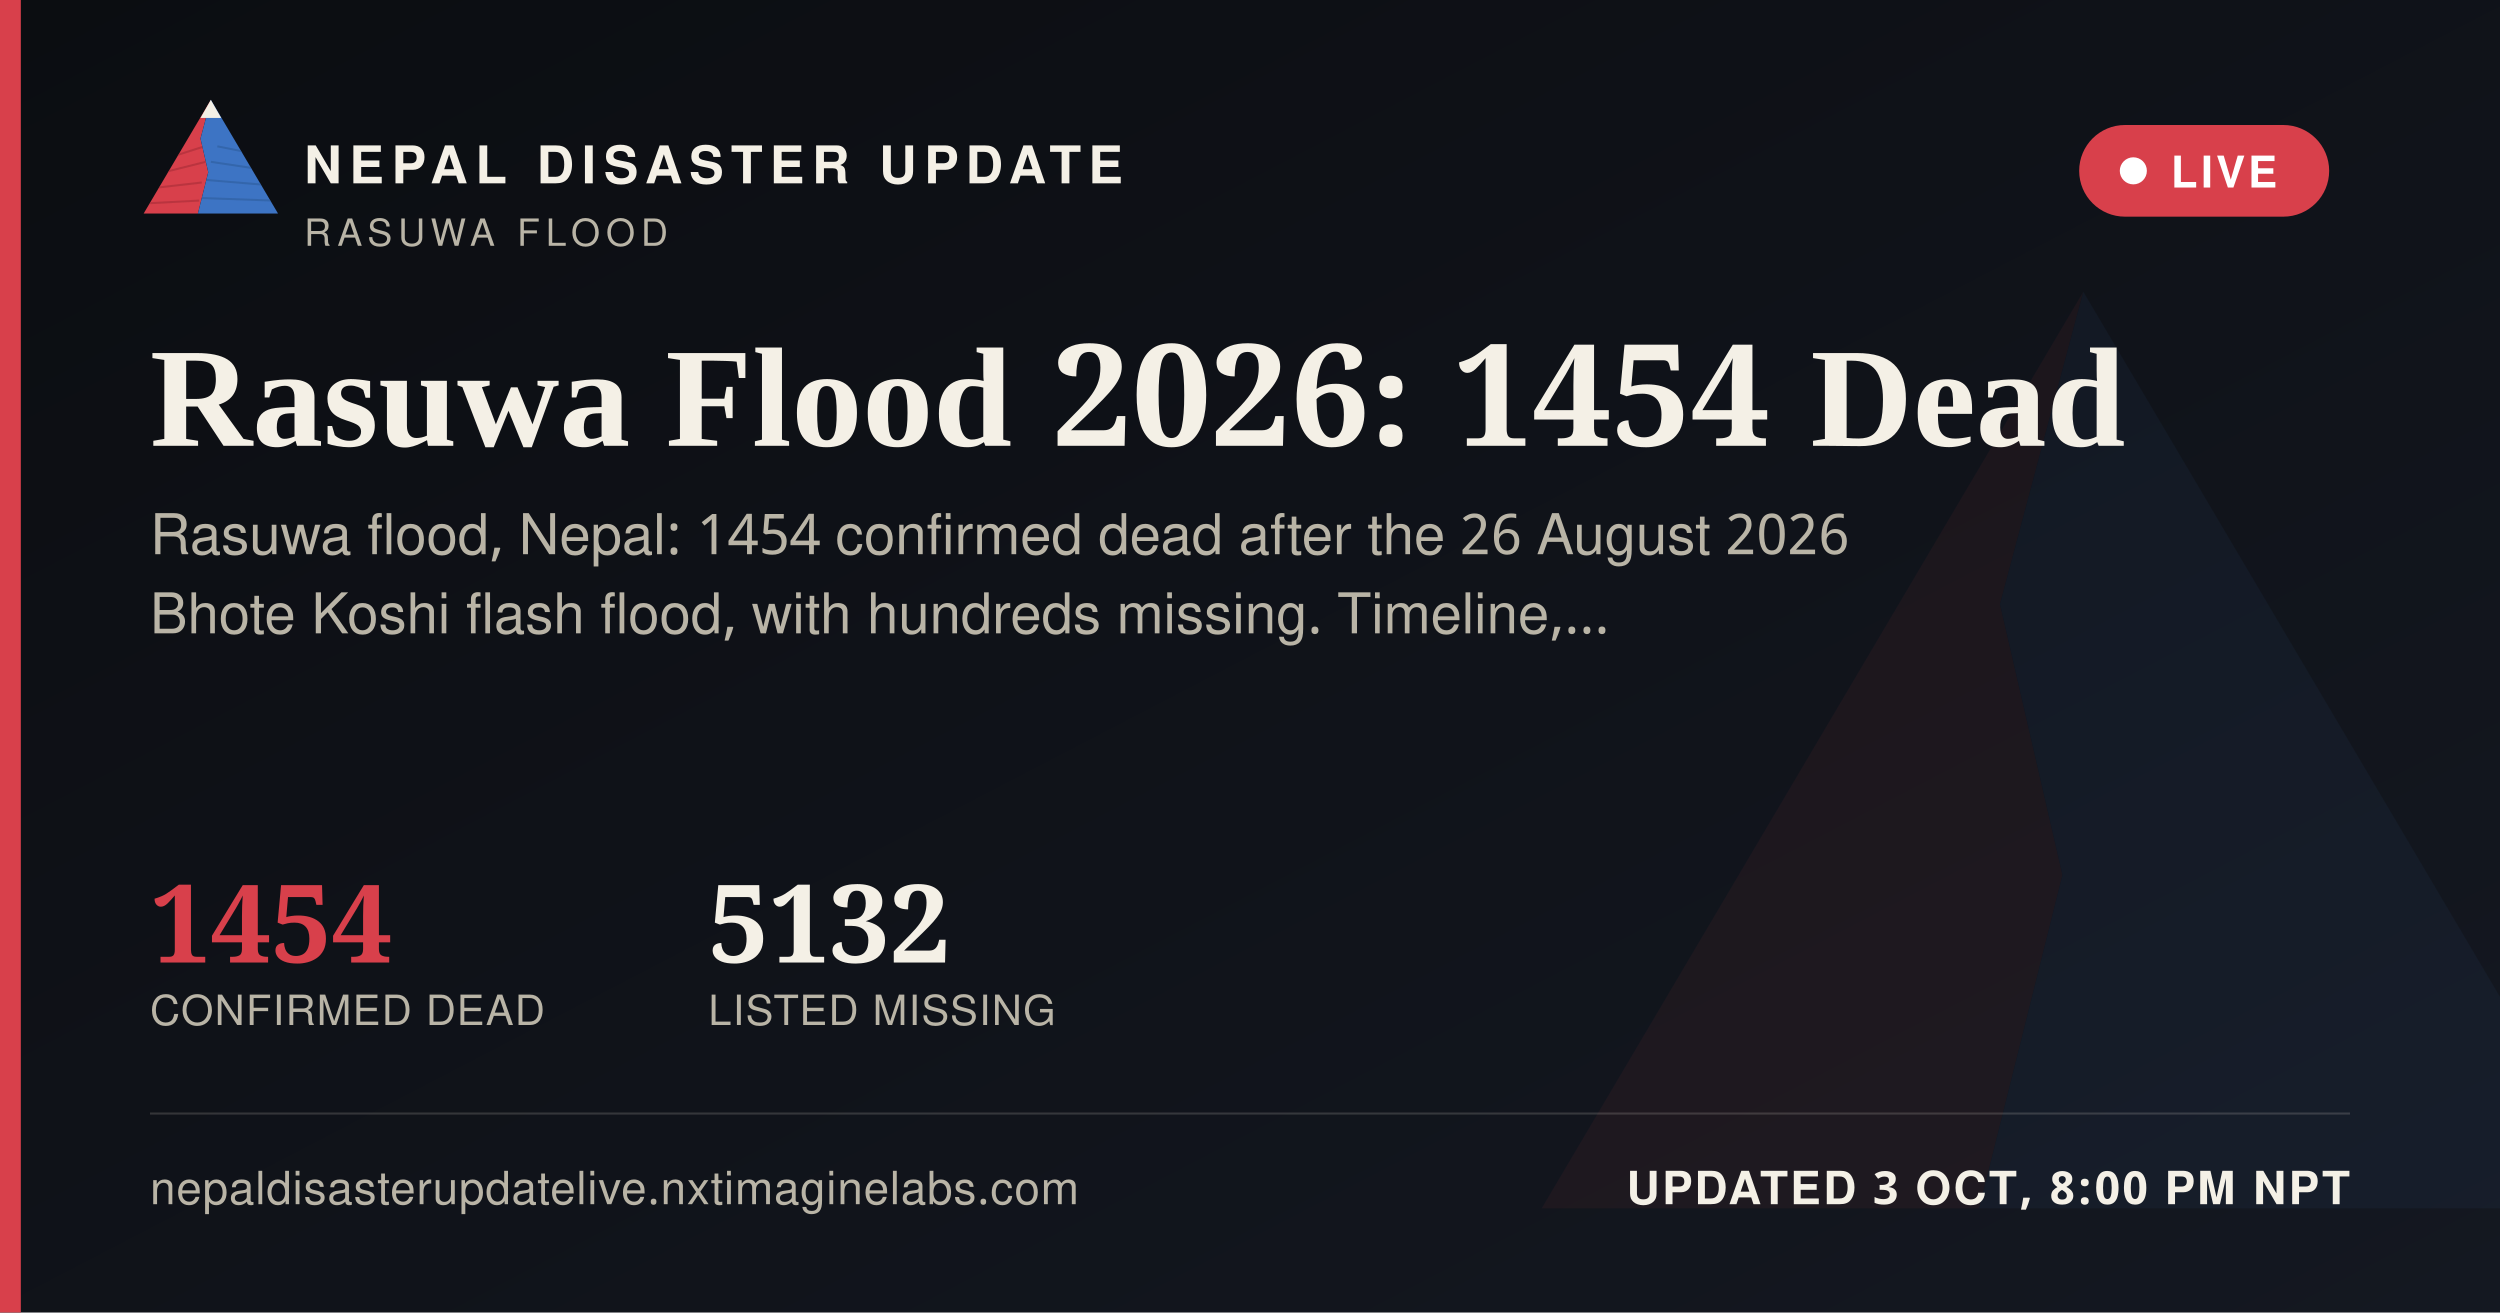
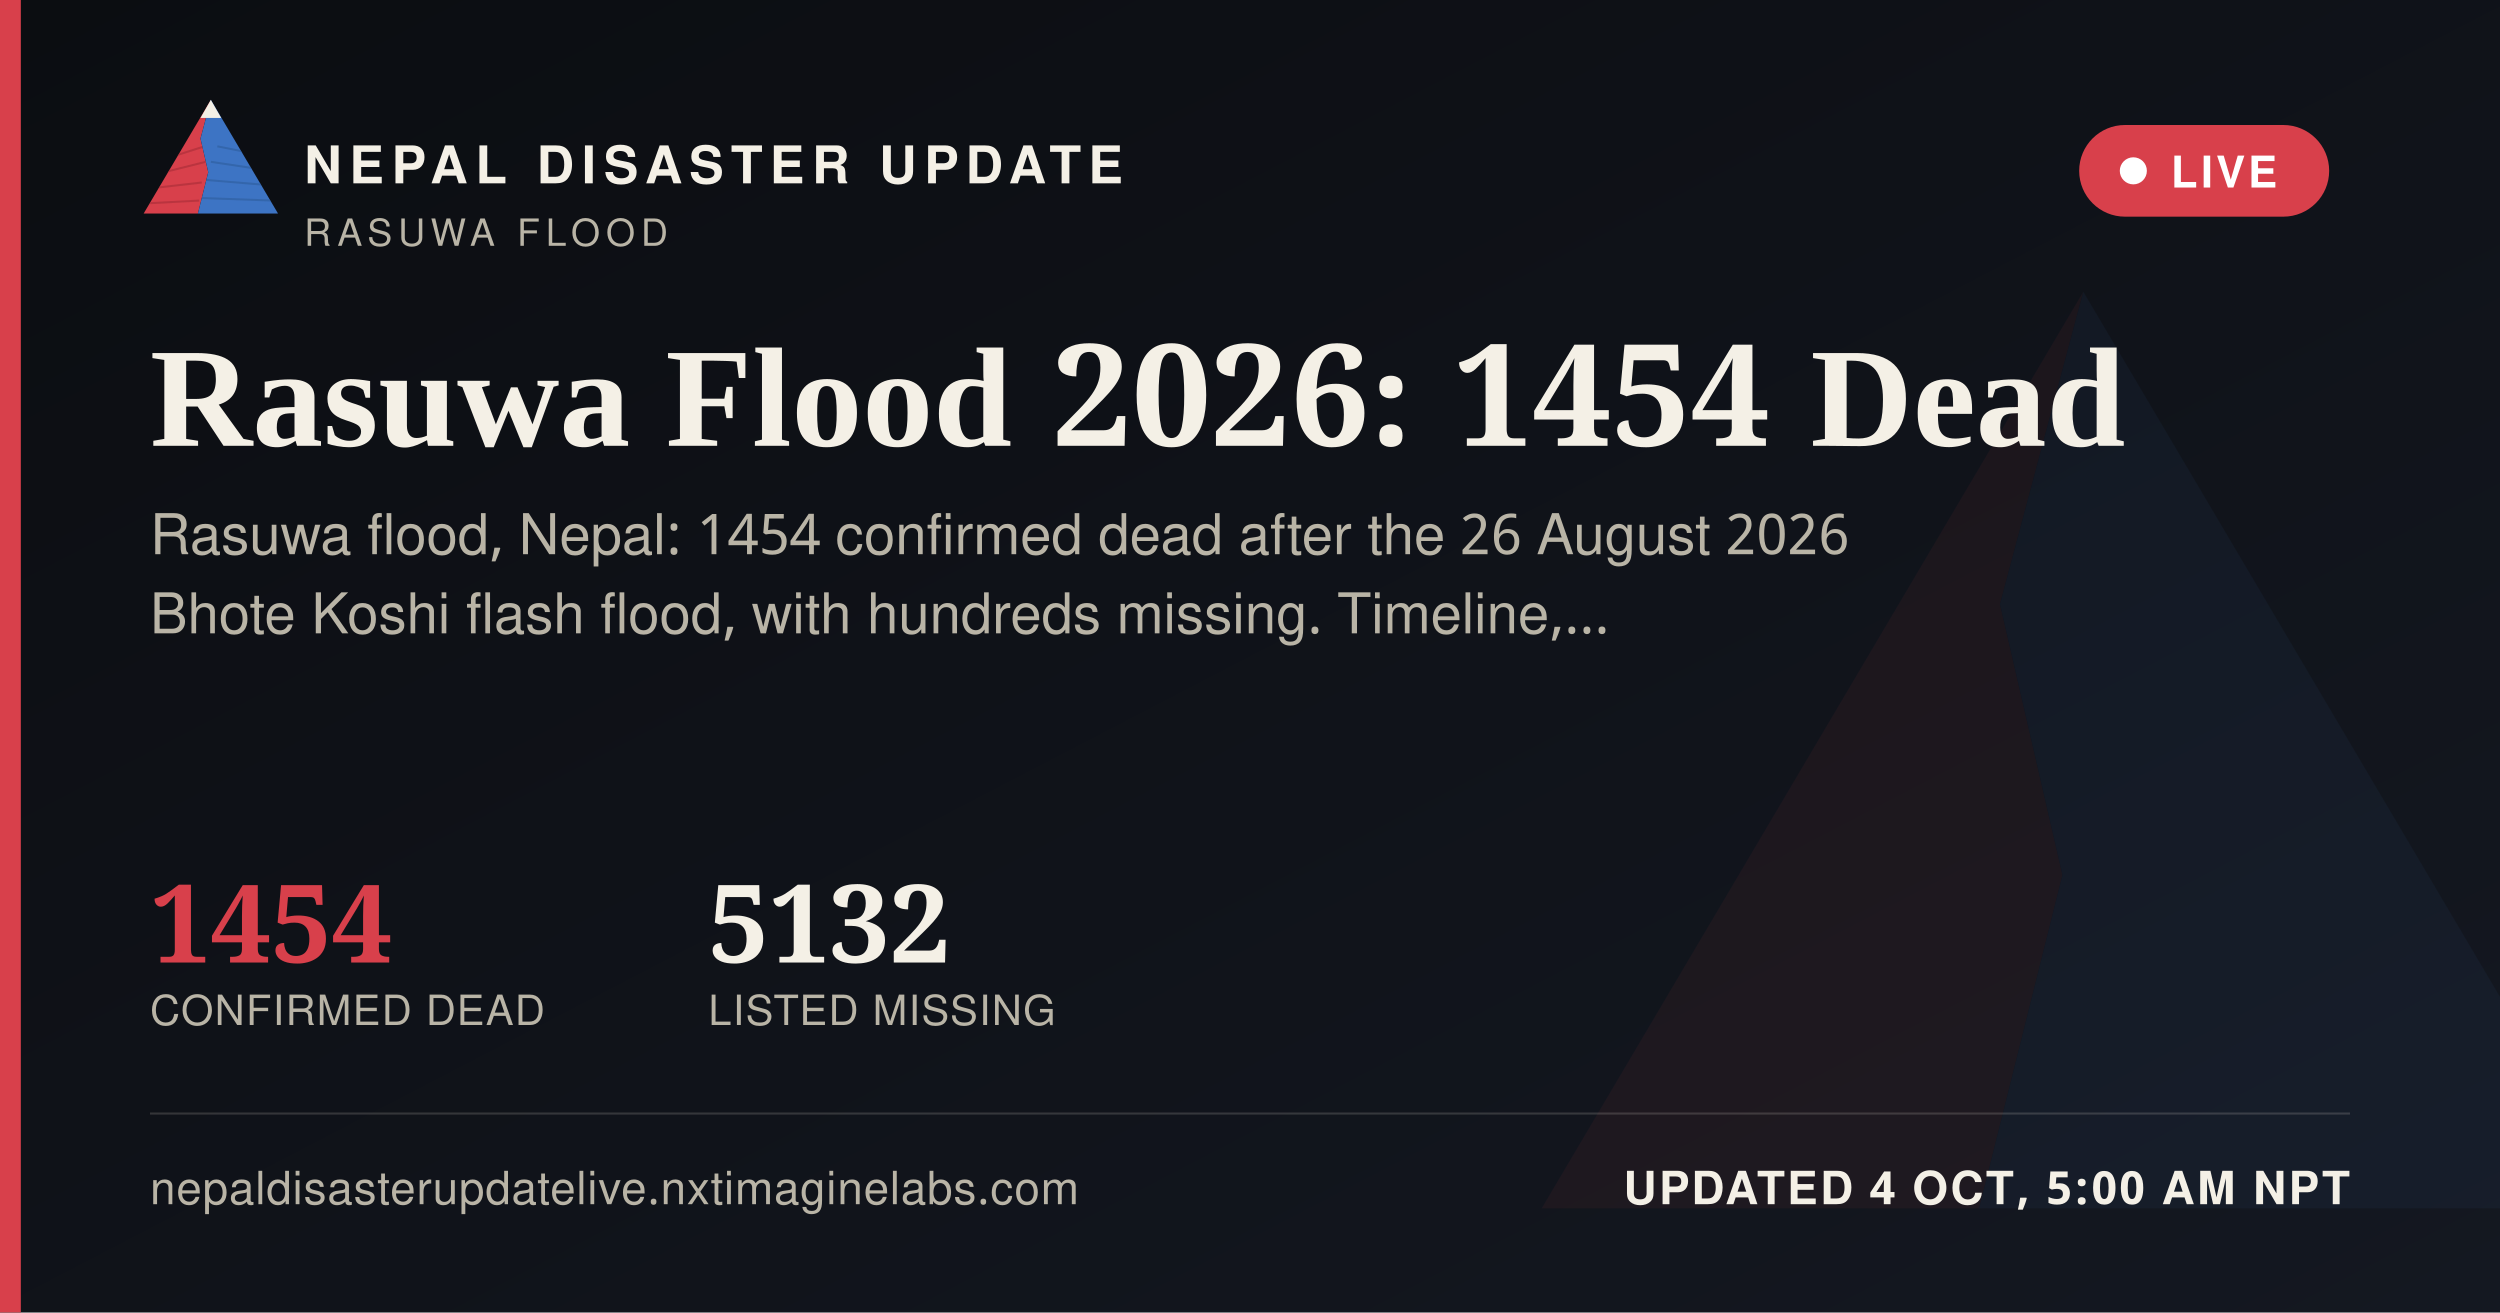
<svg xmlns="http://www.w3.org/2000/svg" width="1200" height="630" viewBox="0 0 1200 630">
  <defs>
    <linearGradient id="ogbg" x1="0" y1="0" x2="1" y2="1">
      <stop offset="0" stop-color="#0B0D11" />
      <stop offset="1" stop-color="#141821" />
    </linearGradient>
  </defs>
  <rect width="1200" height="630" fill="url(#ogbg)" />
  <g transform="translate(700,60) scale(5)" opacity="0.06">
    <polygon points="60,16 52,46 58,72 50,104 8,104" fill="#D8404B" />
    <polygon points="60,16 112,104 50,104 58,72 52,46" fill="#3D74C4" />
  </g>
  <rect x="0" y="0" width="10" height="630" fill="#D8404B" />
  <g transform="translate(64,38) scale(0.62)">
    <g>
      <defs>
        <clipPath id="ogLc">
          <polygon points="60,16 52,46 58,72 50,104 8,104" />
        </clipPath>
        <clipPath id="ogRc">
          <polygon points="60,16 112,104 50,104 58,72 52,46" />
        </clipPath>
      </defs>
      <polygon points="60,16 52,46 58,72 50,104 8,104" fill="#D8404B" />
      <g clip-path="url(#ogLc)" stroke="#A32A34" stroke-width="1.6" fill="none" opacity="0.55">
        <path d="M30,60 L55,52" />
        <path d="M24,72 L56,64" />
        <path d="M18,84 L53,80" />
        <path d="M13,96 L51,94" />
      </g>
      <polygon points="60,16 112,104 50,104 58,72 52,46" fill="#3D74C4" />
      <g clip-path="url(#ogRc)" stroke="#2A5793" stroke-width="1.6" fill="none" opacity="0.5">
        <path d="M65,52 L95,58" />
        <path d="M60,64 L100,70" />
        <path d="M56,78 L104,82" />
        <path d="M52,92 L108,94" />
      </g>
      <polygon points="60,16 52,30 68,30" fill="#F4F0E6" />
    </g>
  </g>
  <text x="146" y="88" font-family="'Public Sans', 'Noto Sans Devanagari', 'Helvetica Neue', Helvetica, Arial, sans-serif" font-size="25" font-weight="800" letter-spacing="3.6" fill="#F4F0E6">NEPAL DISASTER UPDATE</text>
  <text x="146" y="118" font-family="'Public Sans', 'Noto Sans Devanagari', 'Helvetica Neue', Helvetica, Arial, sans-serif" font-size="18" letter-spacing="2.8" fill="#B9B4A6">RASUWA FLOOD</text>
  <g>
    <rect x="998" y="60" width="120" height="44" rx="22" fill="#D8404B" stroke="none" />
    <circle cx="1024" cy="82" r="6.5" fill="#FFFFFF" />
    <text x="1042" y="90" font-family="'Public Sans', 'Noto Sans Devanagari', 'Helvetica Neue', Helvetica, Arial, sans-serif" font-size="21" font-weight="700" letter-spacing="1.6" fill="#FFFFFF">LIVE</text>
  </g>
  <text x="72" y="214" font-family="Newsreader, 'Noto Serif Devanagari', Georgia, 'Times New Roman', serif" font-size="68" font-weight="600" fill="#F4F0E6">Rasuwa Flood 2026: 1454 Dead</text>
  <text x="72" y="266" font-family="'Public Sans', 'Noto Sans Devanagari', 'Helvetica Neue', Helvetica, Arial, sans-serif" font-size="27" fill="#B9B4A6">Rasuwa flood, Nepal: 1454 confirmed dead after the 26 August 2026</text>
  <text x="72" y="304" font-family="'Public Sans', 'Noto Sans Devanagari', 'Helvetica Neue', Helvetica, Arial, sans-serif" font-size="27" fill="#B9B4A6">Bhote Koshi flash flood, with hundreds missing. Timeline,…</text>
  <g transform="translate(72,462)">
    <text x="0" y="0" font-family="Newsreader, 'Noto Serif Devanagari', Georgia, 'Times New Roman', serif" font-size="52" font-weight="600" fill="#D8404B">1454</text>
    <text x="0" y="30" font-family="'Public Sans', 'Noto Sans Devanagari', 'Helvetica Neue', Helvetica, Arial, sans-serif" font-size="20" letter-spacing="0.6" fill="#B9B4A6">CONFIRMED DEAD</text>
    <text x="268" y="0" font-family="Newsreader, 'Noto Serif Devanagari', Georgia, 'Times New Roman', serif" font-size="52" font-weight="600" fill="#F4F0E6">5132</text>
    <text x="268" y="30" font-family="'Public Sans', 'Noto Sans Devanagari', 'Helvetica Neue', Helvetica, Arial, sans-serif" font-size="20" letter-spacing="0.6" fill="#B9B4A6">LISTED MISSING</text>
  </g>
  <rect x="72" y="534" width="1056" height="1" fill="rgba(244,240,230,0.16)" />
  <text x="72" y="578" font-family="'Public Sans', 'Noto Sans Devanagari', 'Helvetica Neue', Helvetica, Arial, sans-serif" font-size="22" fill="#B9B4A6" letter-spacing="0.4">nepaldisasterupdatelive.nxtimaginelabs.com</text>
-   <text x="1128" y="578" text-anchor="end" font-family="'Public Sans', 'Noto Sans Devanagari', 'Helvetica Neue', Helvetica, Arial, sans-serif" font-size="22" font-weight="700" letter-spacing="1.2" fill="#F4F0E6">UPDATED 3 OCT, 8:00 PM NPT</text>
+   <text x="1128" y="578" text-anchor="end" font-family="'Public Sans', 'Noto Sans Devanagari', 'Helvetica Neue', Helvetica, Arial, sans-serif" font-size="22" font-weight="700" letter-spacing="1.2" fill="#F4F0E6">UPDATED 4 OCT, 5:00 AM NPT</text>
</svg>
